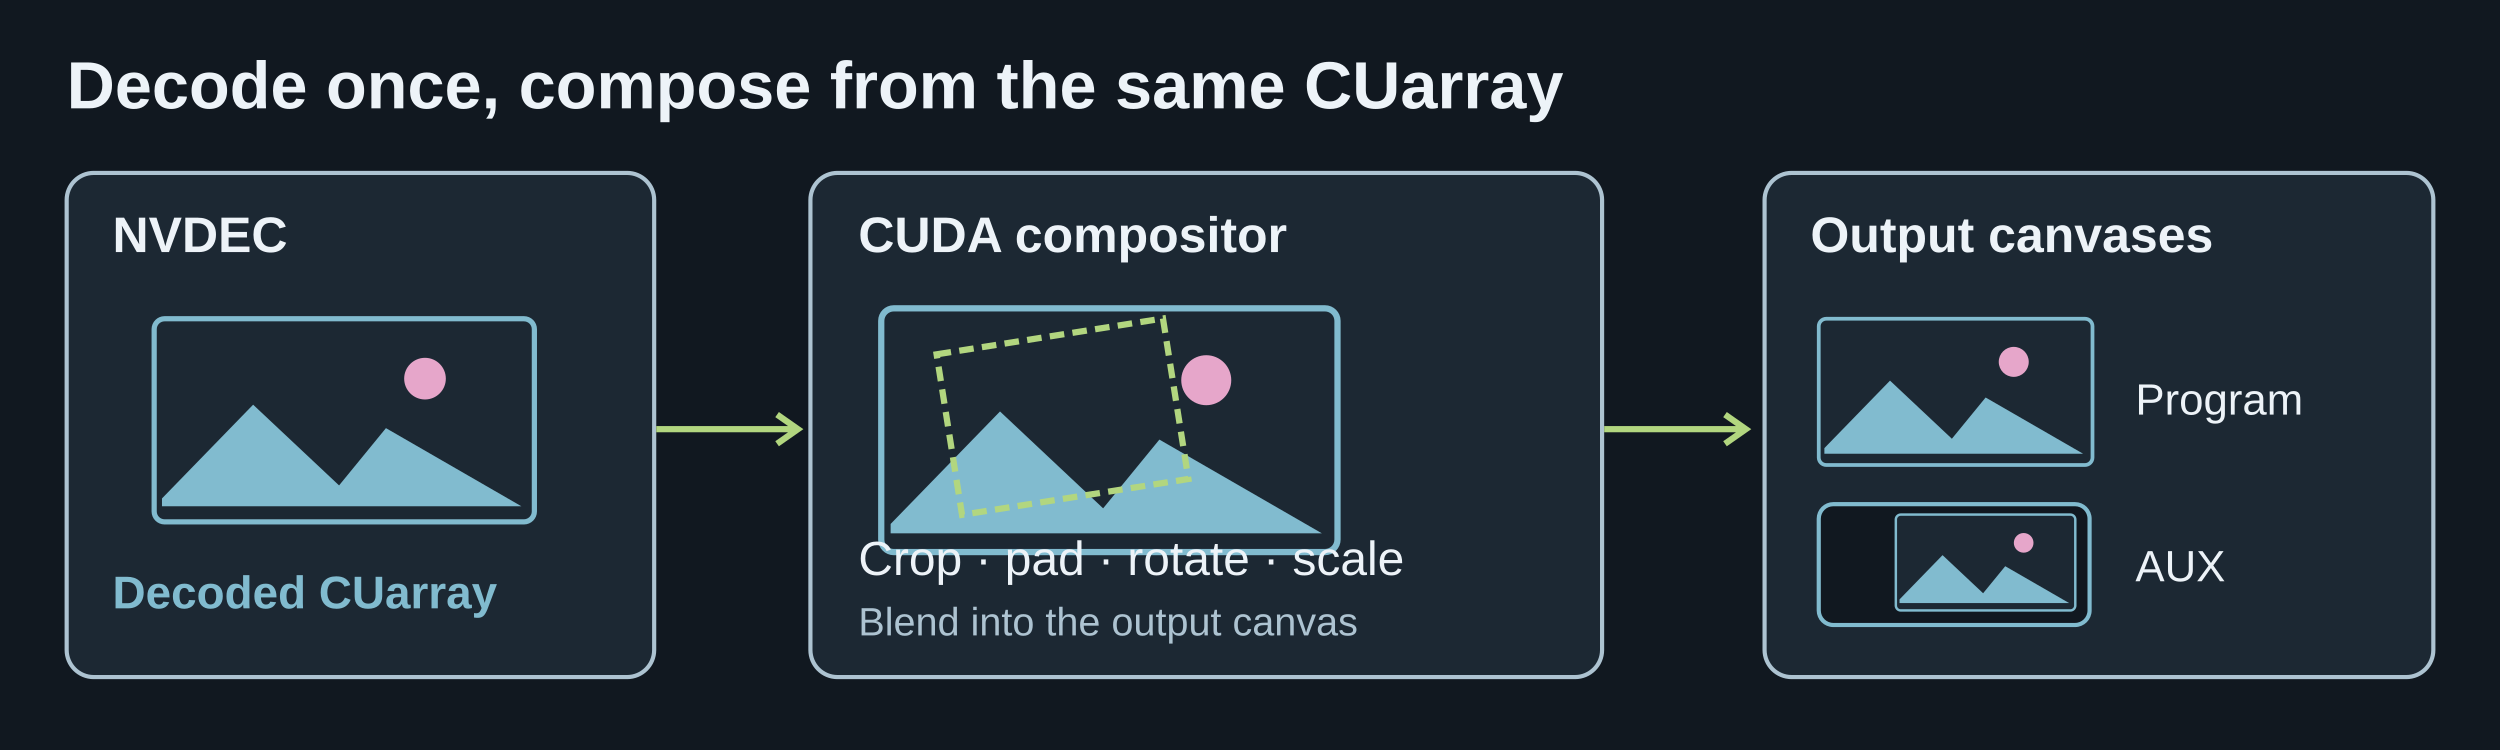
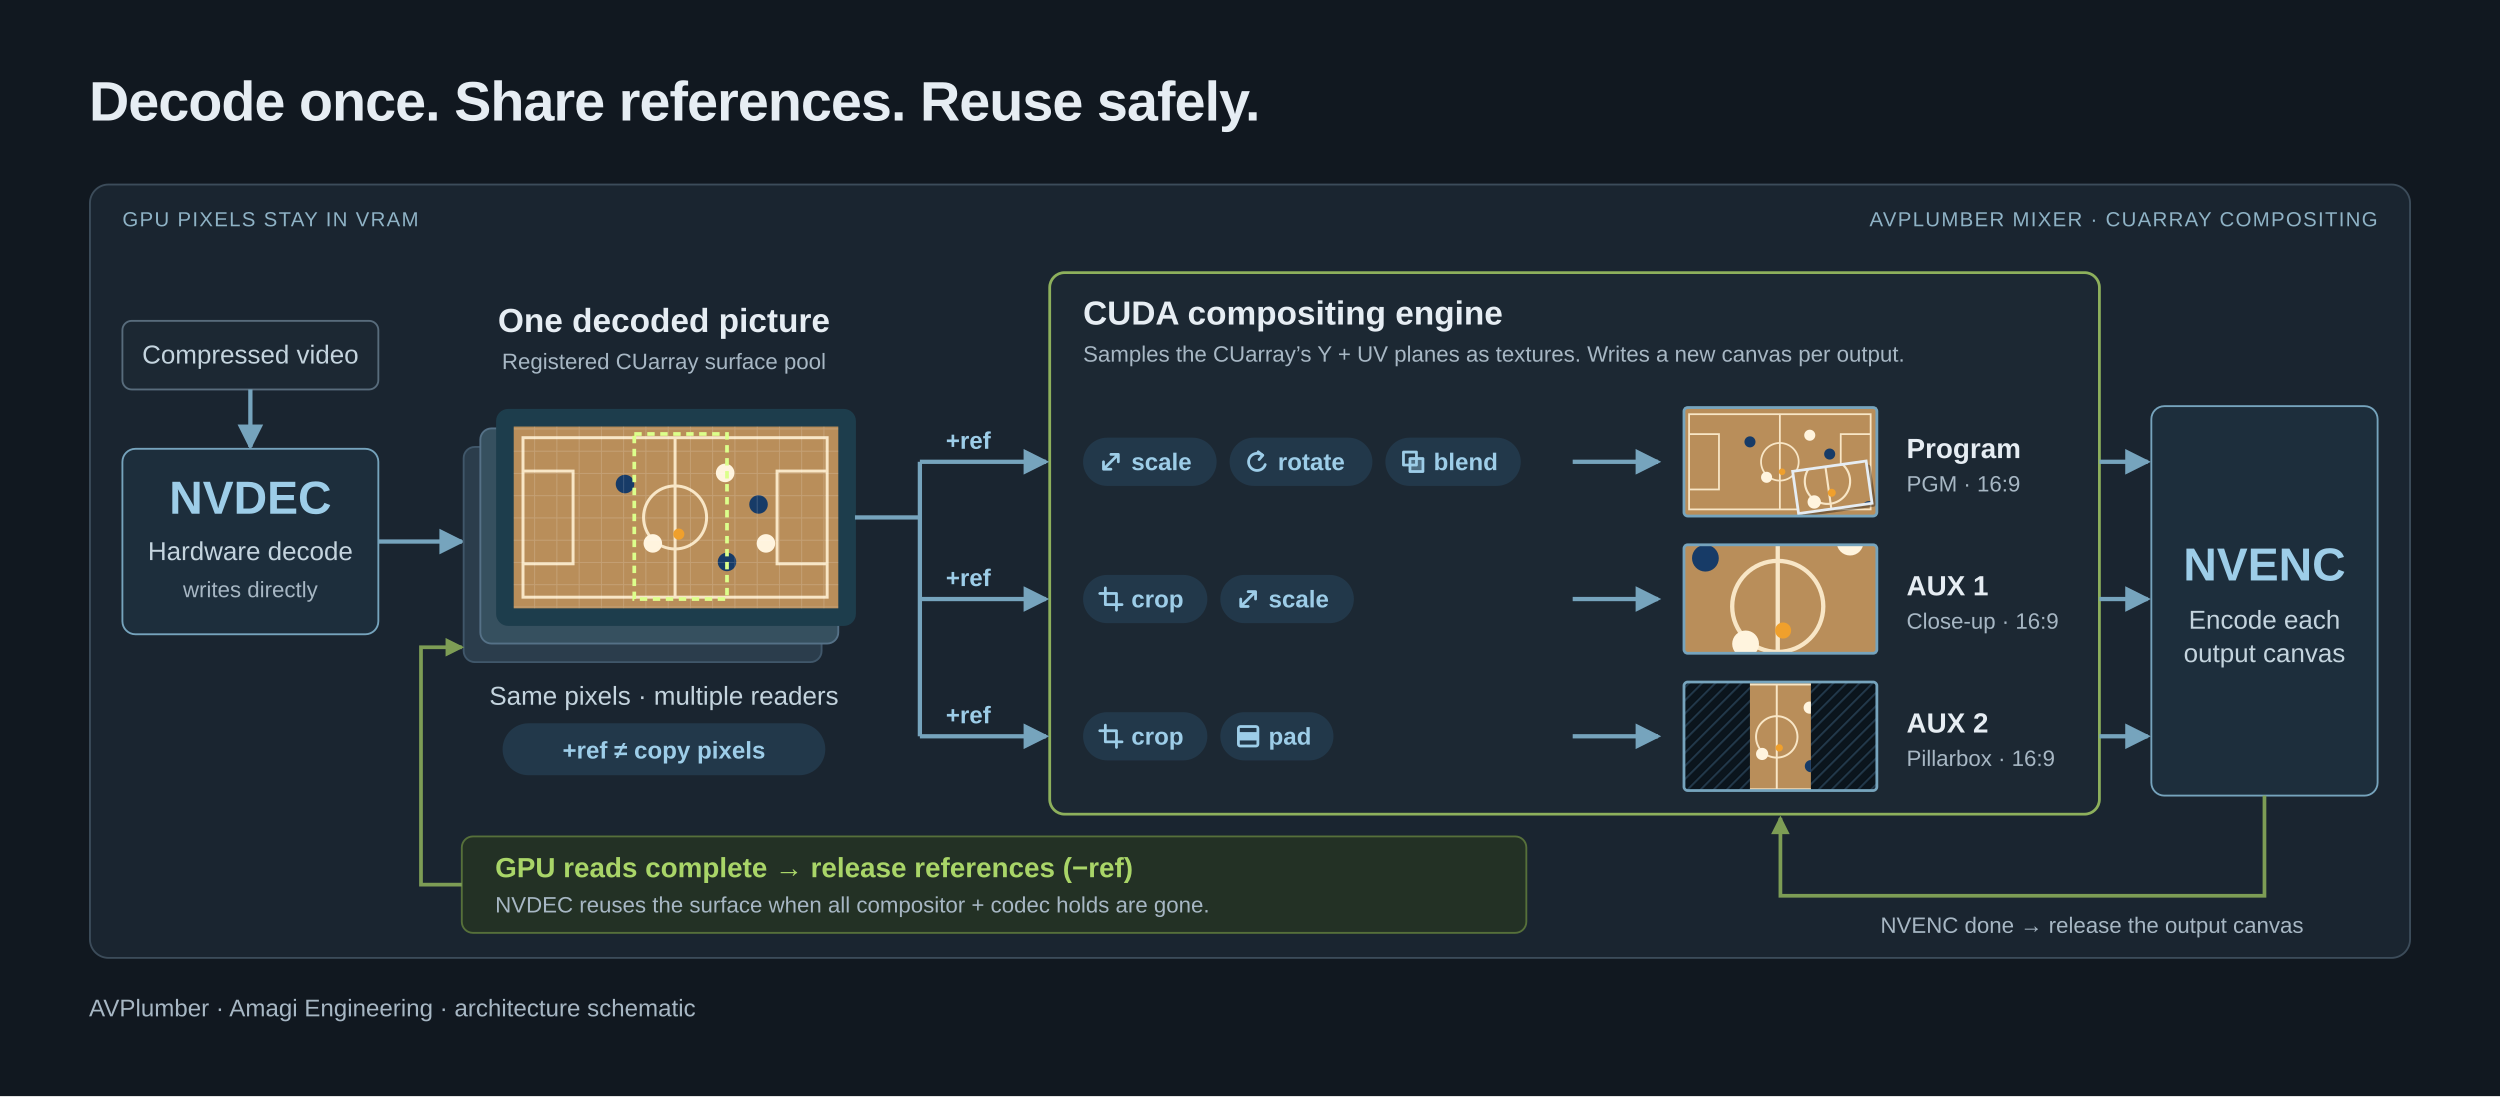
- <svg xmlns="http://www.w3.org/2000/svg" width="1200" height="360" viewBox="0 0 1200 360">
-   <rect x="0" y="0" width="1200" height="360" rx="0" fill="#111820" stroke="none" stroke-width="2" />
-   <g font-family="Arial, sans-serif">
-     <text x="32" y="52" fill="#edf3f8" font-size="32" font-weight="700">Decode once, compose from the same CUarray</text>
-     <defs>
-       <g id="frame">
-         <rect x="0" y="0" width="146" height="78" rx="4" fill="#1c2833" stroke="#81bbcf" stroke-width="2" />
-         <circle cx="104" cy="23" r="8" fill="#e6a6ca" />
-         <path d="M3 69 38 33 71 64 89 42 141 72H3Z" fill="#81bbcf" />
+ <svg xmlns="http://www.w3.org/2000/svg" width="1348" height="591" viewBox="0 0 1348 591" role="img" aria-labelledby="fig-title fig-desc">
+   <style>
+  text{font-family:Arial,Helvetica,sans-serif}
+  .title{font-size:30px;font-weight:700;letter-spacing:-.5px;fill:#e6edf3}
+  .footer{font-size:13px;fill:#a7b7c4}
+  .kicker{font-size:11px;letter-spacing:.7px;fill:#8fb3c6}
+  .box{fill:#1c2833;stroke:#586c7c}
+  .eng-box{fill:#1d2e3c;stroke:#76a4bd}
+  .engine{font-size:25px;font-weight:700;fill:#9dcde8}
+  .heading{font-size:18px;font-weight:700;fill:#e6edf3}
+  .name{font-size:15px;font-weight:700;fill:#e6edf3}
+  .sub{font-size:14px;fill:#c4d4de}
+  .note{font-size:12px;fill:#a7b7c4}
+  .ref{font-size:13px;font-weight:700;fill:#9dcde8}
+  .pixels{stroke:#76a4bd;stroke-width:2.3;fill:none;marker-end:url(#arrow-pixels)}
+  .release{stroke:#7d9d55;stroke-width:2;fill:none;marker-end:url(#arrow-release)}
+  .release-label{font-size:15px;font-weight:700;fill:#a9d568}
+  .pill{fill:#22384a}
+  .pill-t{font-size:13px;font-weight:700;fill:#9dcde8}
+  .icon{fill:none;stroke:#9dcde8;stroke-width:1.5;stroke-linecap:round;stroke-linejoin:round;color:#9dcde8}
+  .thumb{fill:none;stroke:#76a4bd;stroke-width:1.5}
+ </style>
+   <defs>
+     <marker id="arrow-pixels" viewBox="0 0 8 8" refX="7" refY="4" markerWidth="6" markerHeight="6" orient="auto">
+       <path d="M0 0L8 4L0 8Z" fill="#76a4bd" />
+     </marker>
+     <marker id="arrow-release" viewBox="0 0 8 8" refX="7" refY="4" markerWidth="5" markerHeight="5" orient="auto">
+       <path d="M0 0L8 4L0 8Z" fill="#7d9d55" />
+     </marker>
+     <pattern id="pixel-grid" width="12" height="12" patternUnits="userSpaceOnUse">
+       <path d="M12 0H0V12" fill="none" stroke="#fff" stroke-opacity=".16" stroke-width="1" />
+     </pattern>
+     <pattern id="hatch" width="5" height="5" patternUnits="userSpaceOnUse" patternTransform="rotate(45)">
+       <rect width="5" height="5" fill="#0b151d" />
+       <path d="M0 0V5" stroke="#22384a" stroke-width="2" />
+     </pattern>
+     <g id="court">
+       <rect width="175" height="98" fill="#b98e5a" />
+       <path d="M5 6H169V92H5ZM87 6V92M5 24H32V74H5M169 24H142V74H169" fill="none" stroke="#f8e6c6" stroke-width="1.6" />
+       <circle cx="87" cy="49" r="17" fill="none" stroke="#f8e6c6" stroke-width="1.6" />
+       <g fill="#173b67">
+         <circle cx="60" cy="31" r="5" />
+         <circle cx="115" cy="73" r="5" />
+         <circle cx="132" cy="42" r="5" />
      </g>
-     </defs>
-     <rect x="32" y="83" width="282" height="242" rx="13" fill="#1c2833" stroke="#adc3d1" stroke-width="2" />
-     <rect x="389" y="83" width="380" height="242" rx="13" fill="#1c2833" stroke="#adc3d1" stroke-width="2" />
-     <rect x="847" y="83" width="321" height="242" rx="13" fill="#1c2833" stroke="#adc3d1" stroke-width="2" />
-     <text x="54" y="121" fill="#edf3f8" font-size="24" font-weight="700">NVDEC</text>
-     <use href="#frame" x="0" y="0" transform="translate(74 153) scale(1.25)" />
-     <text x="54" y="292" fill="#81bbcf" font-size="22" font-weight="700">Decoded CUarray</text>
-     <text x="412" y="121" fill="#edf3f8" font-size="24" font-weight="700">CUDA compositor</text>
-     <use href="#frame" x="0" y="0" transform="translate(423 148) scale(1.5)" />
-     <rect x="455" y="161" width="110" height="78" fill="none" stroke="#b2d67f" stroke-width="3" stroke-dasharray="7 4" transform="rotate(-9 510 200)" />
-     <text x="412" y="276" fill="#edf3f8" font-size="23" font-weight="400">Crop · pad · rotate · scale</text>
-     <text x="412" y="305" fill="#adc3d1" font-size="19" font-weight="400">Blend into the output canvas</text>
-     <text x="869" y="121" fill="#edf3f8" font-size="24" font-weight="700">Output canvases</text>
-     <use href="#frame" x="0" y="0" transform="translate(873 153) scale(0.9)" />
-     <text x="1025" y="199" fill="#edf3f8" font-size="21" font-weight="400">Program</text>
-     <rect x="873" y="242" width="130" height="58" rx="7" fill="#111820" stroke="#81bbcf" stroke-width="2" />
-     <use href="#frame" x="0" y="0" transform="translate(910 247) scale(0.59)" />
-     <text x="1025" y="279" fill="#edf3f8" font-size="21" font-weight="400">AUX</text>
-     <path d="M315 206h68m-10 -7 10 7 -10 7" fill="none" stroke="#b2d67f" stroke-width="3" />
-     <path d="M770 206h68m-10 -7 10 7 -10 7" fill="none" stroke="#b2d67f" stroke-width="3" />
+       <g fill="#fff4de">
+         <circle cx="75" cy="63" r="5" />
+         <circle cx="114" cy="25" r="5" />
+         <circle cx="136" cy="63" r="5" />
+       </g>
+       <circle cx="89" cy="58" r="3" fill="#f0a02c" />
+     </g>
+   </defs>
+   <rect width="1348" height="591" fill="#111820" />
+   <text x="48" y="65" class="title">Decode once. Share references. Reuse safely.</text>
+   <g transform="translate(48 99)">
+     <rect x="0.5" y="0.5" width="1251" height="417" rx="10" fill="#1a2530" stroke="#3c4c5a" />
+     <text x="18" y="23" class="kicker">GPU PIXELS STAY IN VRAM</text>
+     <text x="1234" y="23" text-anchor="end" class="kicker">AVPLUMBER MIXER · CUARRAY COMPOSITING</text>
+     <rect x="18" y="74" width="138" height="37" rx="5" class="box" />
+     <text x="87" y="97" text-anchor="middle" class="sub">Compressed video</text>
+     <path d="M87 111V142" class="pixels" />
+     <rect x="18" y="143" width="138" height="100" rx="7" class="eng-box" />
+     <text x="87" y="178" text-anchor="middle" class="engine">NVDEC</text>
+     <text x="87" y="203" text-anchor="middle" class="sub">Hardware decode</text>
+     <text x="87" y="223" text-anchor="middle" class="note">writes directly</text>
+     <path d="M156 193H201" class="pixels" />
+     <text x="310" y="80" text-anchor="middle" class="heading">One decoded picture</text>
+     <text x="310" y="100" text-anchor="middle" class="note">Registered CUarray surface pool</text>
+     <rect x="202" y="142" width="193" height="116" rx="6" fill="#2b3d4c" stroke="#40576a" />
+     <rect x="211" y="132" width="193" height="116" rx="6" fill="#36505f" stroke="#557187" />
+     <rect x="220" y="122" width="193" height="116" rx="6" fill="#1d3d4c" stroke="#1d3d4c" />
+     <svg x="229" y="131" width="175" height="98" viewBox="0 0 175 98">
+       <use href="#court" />
+     </svg>
+     <rect x="229" y="131" width="175" height="98" fill="url(#pixel-grid)" />
+     <rect x="294" y="135" width="50" height="89" fill="none" stroke="#dcff8b" stroke-width="2" stroke-dasharray="4 3" />
+     <text x="310" y="281" text-anchor="middle" class="sub">Same pixels · multiple readers</text>
+     <rect x="223" y="291" width="174" height="28" rx="14" class="pill" />
+     <text x="310" y="310" text-anchor="middle" class="ref">+ref ≠ copy pixels</text>
+     <path d="M413 180H448M448 150V298" stroke="#76a4bd" stroke-width="2.3" fill="none" />
+     <rect x="518" y="48" width="566" height="292" rx="8" fill="#1c2833" stroke="#8db05c" stroke-width="1.5" />
+     <text x="536" y="76" class="heading">CUDA compositing engine</text>
+     <text x="536" y="96" class="note">Samples the CUarray’s Y + UV planes as textures. Writes a new canvas per output.</text>
+     <rect x="536" y="137" width="72" height="26" rx="13" class="pill" />
+     <g transform="translate(545 144)" class="icon">
+       <path d="M2 10L10 2M6 2H10V6M2 6V10H6" />
+     </g>
+     <text x="562" y="154.5" class="pill-t">scale</text>
+     <rect x="615" y="137" width="77" height="26" rx="13" class="pill" />
+     <g transform="translate(624 144)" class="icon">
+       <path d="M10.2 7.5A4.6 4.6 0 1 1 8.6 2.4" />
+       <path d="M6.4 0.6L8.9 2.5L6.9 4.8" />
+     </g>
+     <text x="641" y="154.5" class="pill-t">rotate</text>
+     <rect x="699" y="137" width="73" height="26" rx="13" class="pill" />
+     <g transform="translate(708 144)" class="icon">
+       <rect x="0.75" y="0.75" width="7" height="7" />
+       <rect x="4.25" y="4.25" width="7" height="7" fill="currentColor" fill-opacity=".35" />
+     </g>
+     <text x="725" y="154.5" class="pill-t">blend</text>
+     <path d="M800 150H846" class="pixels" />
+     <svg x="860" y="120.75" width="104" height="58.5" viewBox="0 0 175 98" preserveAspectRatio="xMidYMid slice">
+       <use href="#court" />
+     </svg>
+     <g transform="rotate(-8 940 163.75)">
+       <rect x="920" y="152.25" width="40" height="23" rx="1.5" fill="#000" fill-opacity=".35" transform="translate(2 2)" />
+       <svg x="920" y="152.25" width="40" height="23" viewBox="62 38 56 32" preserveAspectRatio="xMidYMid slice">
+         <use href="#court" />
+       </svg>
+       <rect x="920" y="152.25" width="40" height="23" fill="none" stroke="#e6edf3" stroke-width="1.5" />
+     </g>
+     <rect x="860" y="120.75" width="104" height="58.5" rx="2" class="thumb" />
+     <text x="980" y="148" class="name">Program</text>
+     <text x="980" y="166" class="note">PGM · 16:9</text>
+     <path d="M1084 150H1110" class="pixels" />
+     <text x="462" y="143" class="ref">+ref</text>
+     <path d="M448 150H516" class="pixels" />
+     <rect x="536" y="211" width="67" height="26" rx="13" class="pill" />
+     <g transform="translate(545 218)" class="icon">
+       <path d="M3 0V9H12M0 3H9V12" />
+     </g>
+     <text x="562" y="228.5" class="pill-t">crop</text>
+     <rect x="610" y="211" width="72" height="26" rx="13" class="pill" />
+     <g transform="translate(619 218)" class="icon">
+       <path d="M2 10L10 2M6 2H10V6M2 6V10H6" />
+     </g>
+     <text x="636" y="228.5" class="pill-t">scale</text>
+     <path d="M800 224H846" class="pixels" />
+     <svg x="860" y="194.75" width="104" height="58.5" viewBox="52 26 72 40.5" preserveAspectRatio="xMidYMid slice">
+       <use href="#court" />
+     </svg>
+     <rect x="860" y="194.75" width="104" height="58.5" rx="2" class="thumb" />
+     <text x="980" y="222" class="name">AUX 1</text>
+     <text x="980" y="240" class="note">Close-up · 16:9</text>
+     <path d="M1084 224H1110" class="pixels" />
+     <text x="462" y="217" class="ref">+ref</text>
+     <path d="M448 224H516" class="pixels" />
+     <rect x="536" y="285" width="67" height="26" rx="13" class="pill" />
+     <g transform="translate(545 292)" class="icon">
+       <path d="M3 0V9H12M0 3H9V12" />
+     </g>
+     <text x="562" y="302.5" class="pill-t">crop</text>
+     <rect x="610" y="285" width="61" height="26" rx="13" class="pill" />
+     <g transform="translate(619 292)" class="icon">
+       <rect x="0.75" y="0.75" width="10.5" height="10.5" rx="1" />
+       <rect x="0.75" y="3.75" width="10.5" height="4.5" fill="currentColor" stroke="none" />
+     </g>
+     <text x="636" y="302.5" class="pill-t">pad</text>
+     <path d="M800 298H846" class="pixels" />
+     <rect x="860" y="268.75" width="104" height="58.5" fill="url(#hatch)" />
+     <svg x="895.57" y="268.75" width="32.87" height="58.5" viewBox="65 4 50 89" preserveAspectRatio="xMidYMid slice">
+       <use href="#court" />
+     </svg>
+     <rect x="860" y="268.75" width="104" height="58.5" rx="2" class="thumb" />
+     <text x="980" y="296" class="name">AUX 2</text>
+     <text x="980" y="314" class="note">Pillarbox · 16:9</text>
+     <path d="M1084 298H1110" class="pixels" />
+     <text x="462" y="291" class="ref">+ref</text>
+     <path d="M448 298H516" class="pixels" />
+     <rect x="1112" y="120" width="122" height="210" rx="7" class="eng-box" />
+     <text x="1173" y="214" text-anchor="middle" class="engine">NVENC</text>
+     <text x="1173" y="240" text-anchor="middle" class="sub">Encode each</text>
+     <text x="1173" y="258" text-anchor="middle" class="sub">output canvas</text>
+     <rect x="201" y="352" width="574" height="52" rx="6" fill="#233125" stroke="#56703a" />
+     <text x="219" y="374" class="release-label">GPU reads complete → release references (−ref)</text>
+     <text x="219" y="393" class="note">NVDEC reuses the surface when all compositor + codec holds are gone.</text>
+     <path d="M201 378H179V250H201" class="release" />
+     <path d="M1173 330V384H912V342" class="release" />
+     <text x="1080" y="404" text-anchor="middle" class="note">NVENC done → release the output canvas</text>
  </g>
+   <text x="48" y="548" class="footer">AVPlumber · Amagi Engineering · architecture schematic</text>
</svg>
